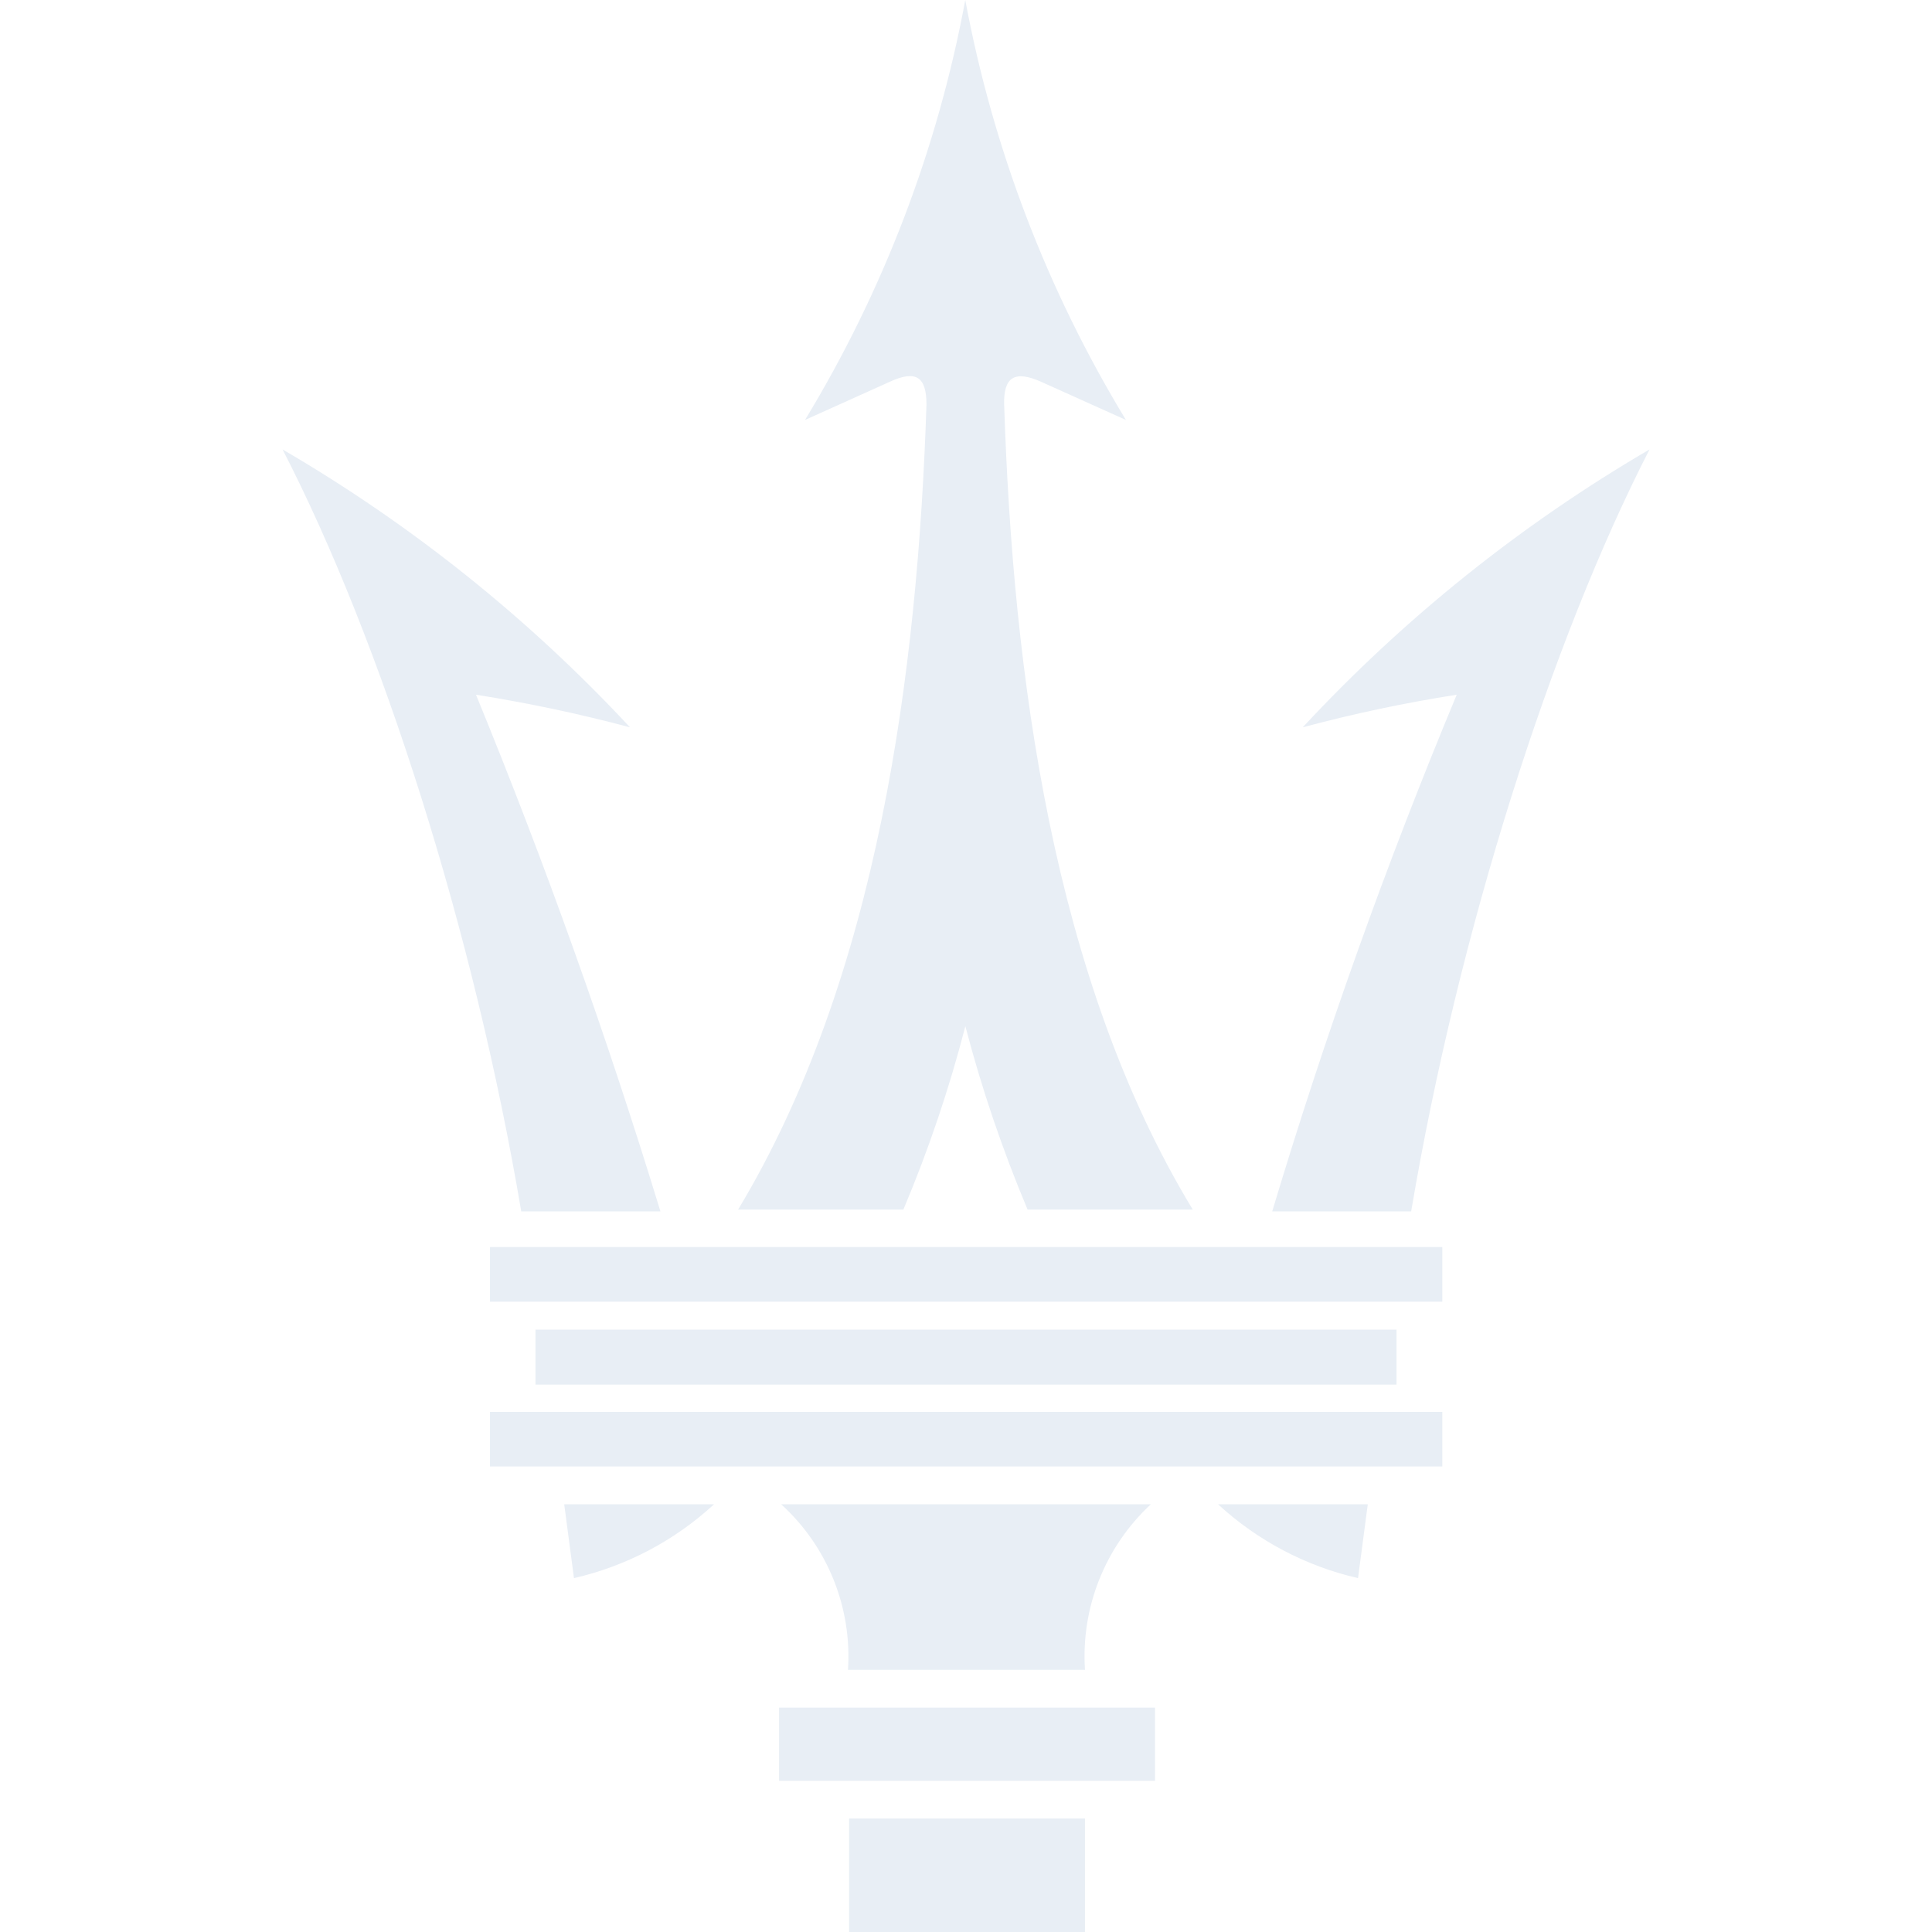
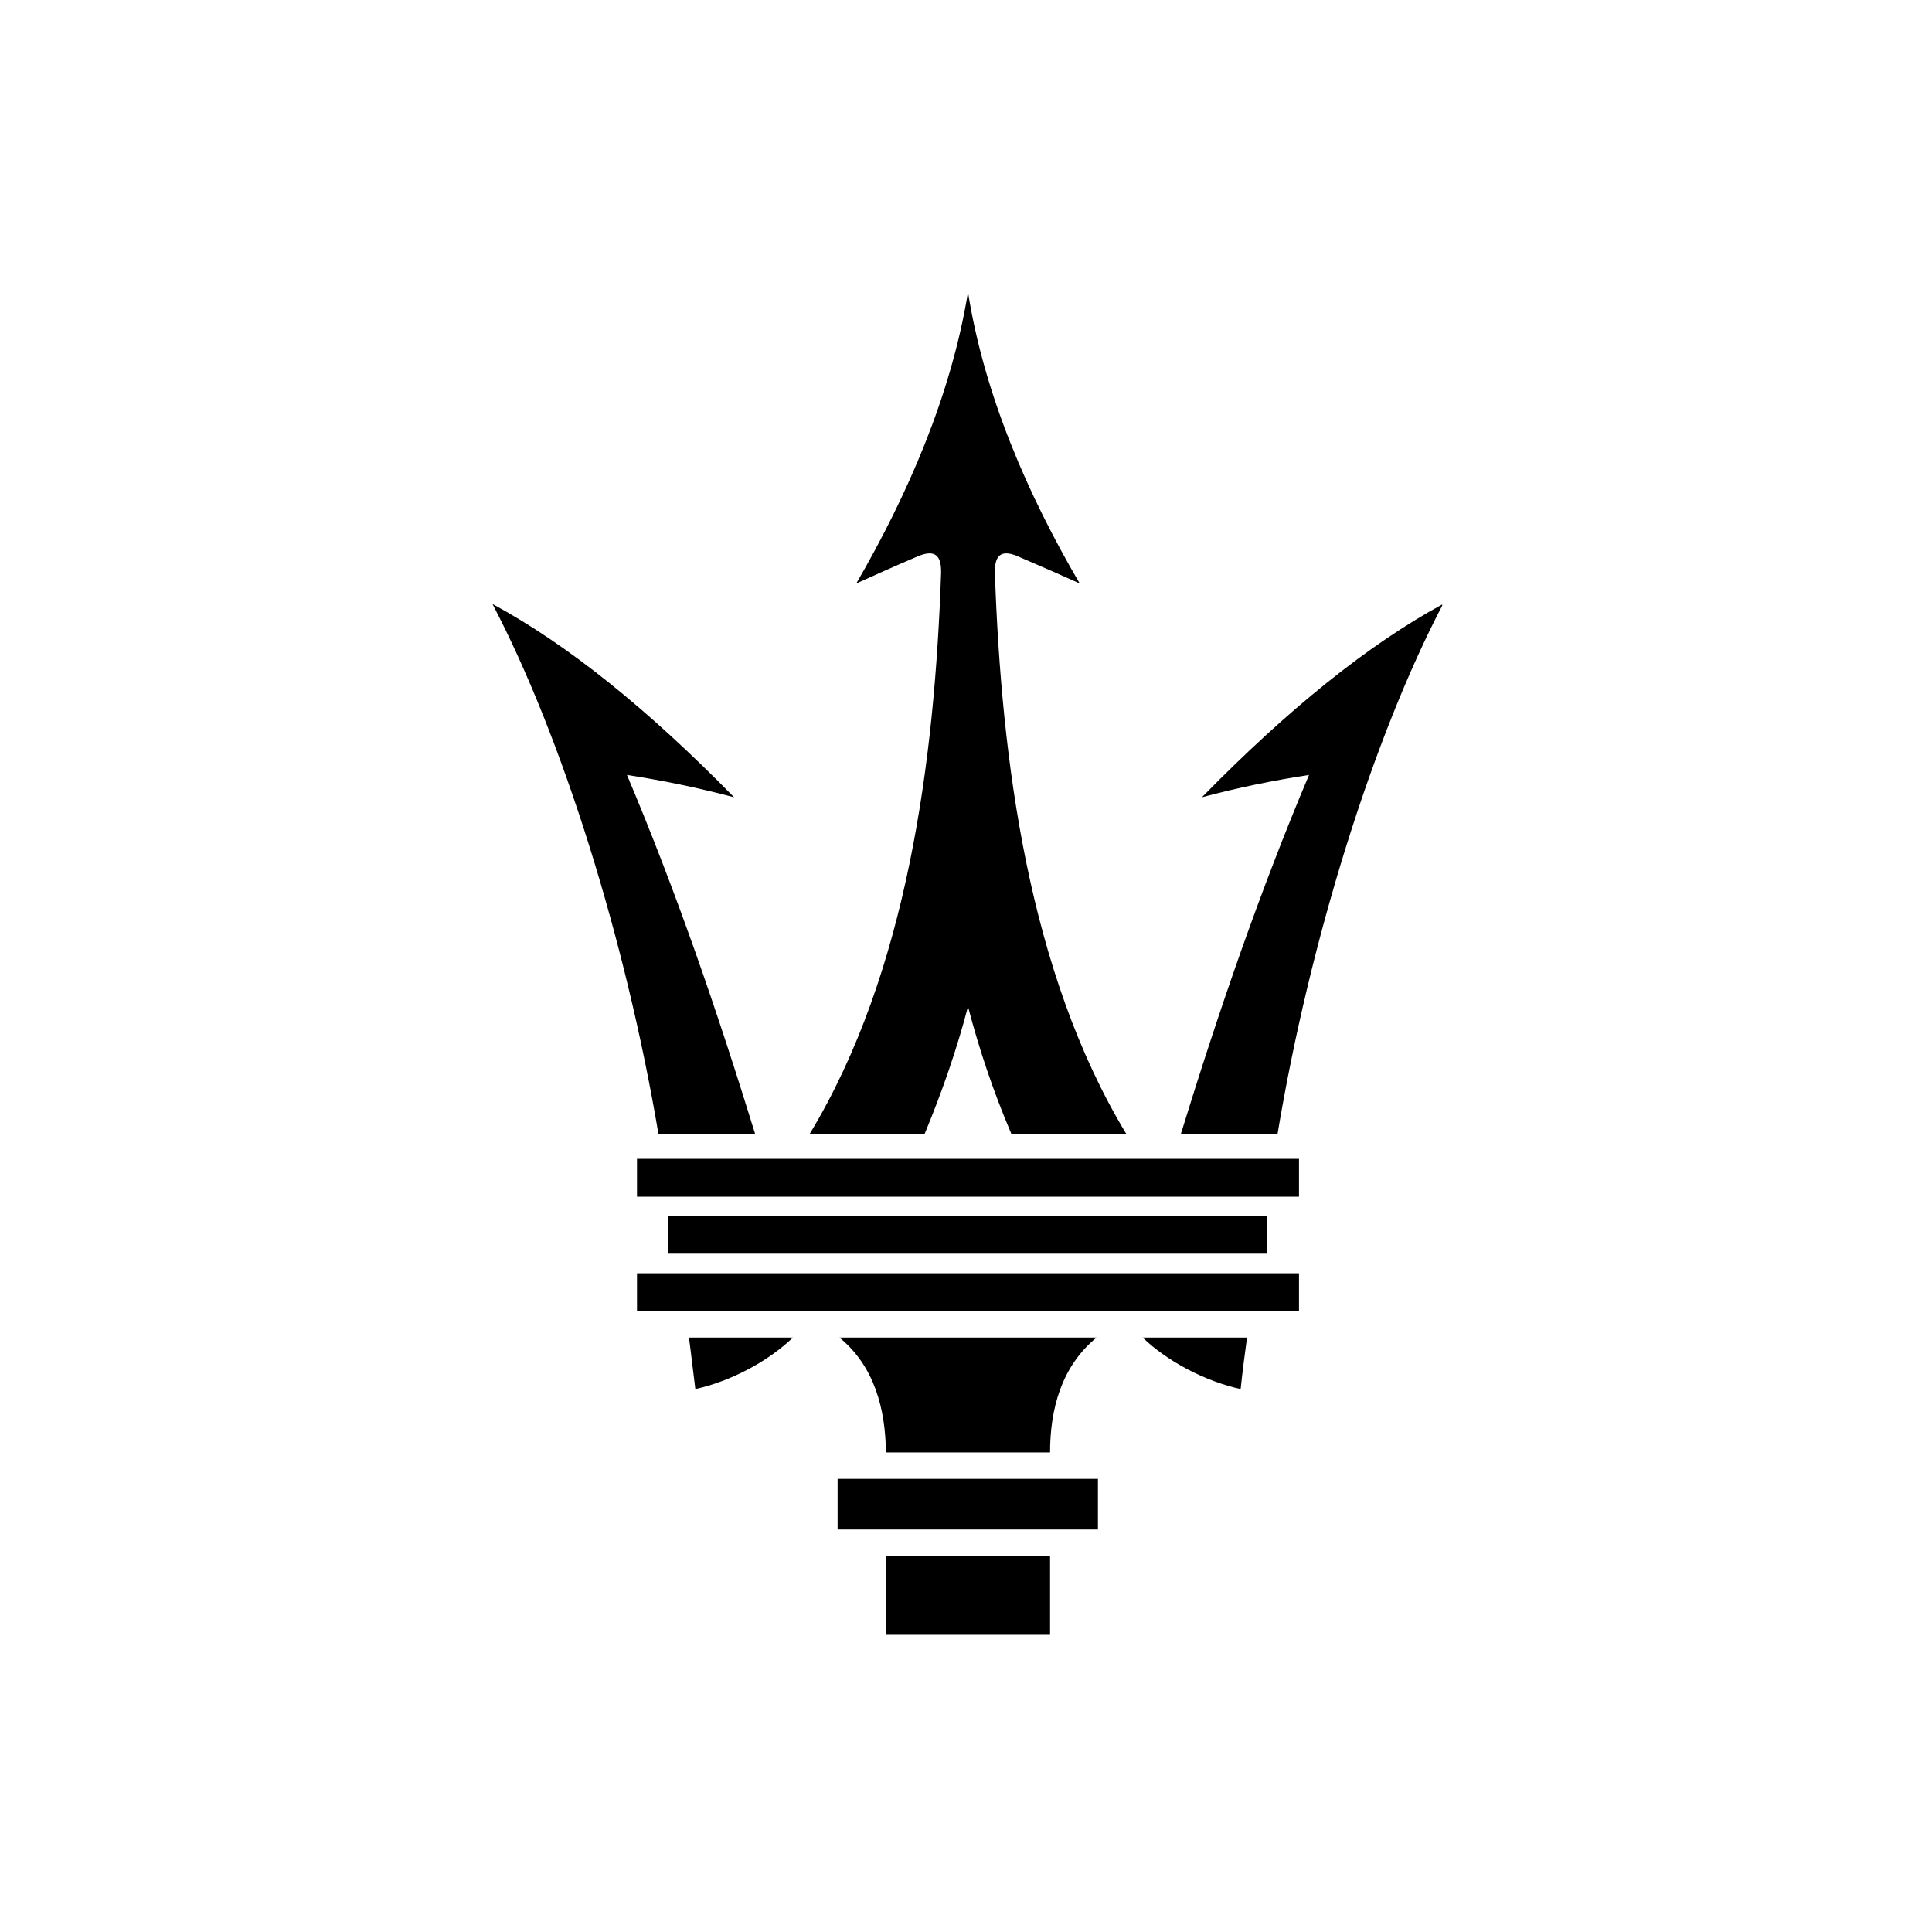
- <svg xmlns="http://www.w3.org/2000/svg" role="img" aria-label="Maserati" viewBox="0 0 24 24" fill="#E8EEF5">
-   <path fill="#E8EEF5" d="M9.678 21.213h4.67v.909h-4.67v-.909zm.87 2.787h2.93v-1.409h-2.93V24zm-.844-5.313c.575.523.881 1.28.83 2.056h2.944a2.575 2.575 0 0 1 .818-2.056H9.704zm-3.052-2.17v.683h10.696v-.683H6.652zm.478 3.087a3.833 3.833 0 0 0 1.74-.917H7.009l.121.917zm9.74 0l.121-.917h-1.86c.49.451 1.089.768 1.739.917zm-8.666-4.556A73.645 73.645 0 0 0 5.913 8.63c.644.102 1.283.237 1.913.405A18.885 18.885 0 0 0 3.51 5.583c1.226 2.378 2.378 5.987 2.965 9.465h1.73zm9.326 0c.587-3.478 1.74-7.087 2.961-9.465a18.877 18.877 0 0 0-4.308 3.452c.63-.169 1.268-.304 1.913-.405a65.966 65.966 0 0 0-2.292 6.418h1.726zM6.087 16.17h11.83v-.679H6.087v.679zm5.135-1.144c.312-.74.569-1.5.77-2.278.203.777.462 1.538.773 2.278h2.052c-1.743-2.87-2.234-6.665-2.343-10-.009-.343.13-.43.46-.283l1.053.474A15.501 15.501 0 0 1 11.991 0 15.494 15.494 0 0 1 10 5.217l1.052-.474c.33-.152.457-.06.457.283-.109 3.313-.6 7.109-2.34 10h2.053zm-5.135 3.191h11.83v-.678H6.087v.678z" />
+ <svg xmlns="http://www.w3.org/2000/svg" width="256" height="256" viewBox="0 0 256 256">
+   <svg width="126.206" height="178.281" x="64.897" y="38.86" viewBox="4107.105 2.535 2089.046 2951.031">
+     <defs>
+       <style>.pv-maserati-fil0{fill:#000}</style>
+     </defs>
+     <g id="pv-maserati-Layer_x0020_1">
+       <path d="M9614 3504h-217c5-11 10-21 15-31 36-71 73-94 153-94h111c-20 41-41 83-62 125" class="pv-maserati-fil0" />
+       <path d="M9380 3987c66-134 133-268 199-402h-217c-57 116-115 231-172 347-20 39-46 55-92 55h-528c72-143 143-286 214-430 30-60 41-64 112-64h63c61 0 90-17 115-66 10-20 19-40 29-59h-225c32-65 65-130 97-195h-142c-62 0-91 16-115 65-21 43-43 87-64 130h-119c-20 42-41 83-62 125h119c-25 49-195 390-219 439-19 39-46 55-91 55h-469l249-456h-172c-40 0-57 13-83 44 0-33-12-44-43-44h-119c-196 0-306 61-391 216-34 62-68 124-101 186-22 39-48 54-92 54-100 0-201 0-302 1-109 0-152-16-164-74-13-61 14-112 161-209 28-18 55-36 83-55 38-25 54-39 49-66-5-25-20-53-139-53-190 1-379 1-569 1-60 0-88 15-115 65-61 112-123 224-184 336-21 39-47 55-91 55h-912c13-38 26-77 39-115h455c90 0 127-23 160-99 14-34 29-69 43-103 11-25 20-62 2-90-22-32-77-49-159-49h-438c-140 0-203 39-252 154-31 71-61 143-91 214-31 73-80 88-150 88h-313c7-10 14-20 20-30 62-93 50-196-32-284-82-86-189-116-285-142-81 0-162 0-243-1-56 102-111 204-167 306-70 128-146 150-280 150h-294l249-456h-172c-41 0-58 13-83 44 0-33-12-44-44-44h-118c-196 0-306 61-391 216-34 62-68 124-101 186-22 39-47 54-92 54h-448c127-232 253-464 380-696 22-40-7-90-53-90H238c-121 0-181 31-238 128h770c-143 262-286 524-429 785h222c143-261 286-523 429-784h308c-143 261-286 523-429 784h222c143-261 286-523 429-784h308l-354 648c-16 29-32 70-15 99 15 24 51 37 105 37h584c29 0 41-9 59-30 0 23 19 30 42 30h1005c199 0 305-58 391-215 44-80 88-161 132-242 2 1 12 3 14 3 158 30 238 89 245 179 3 37-9 71-33 98-30 32-75 50-125 51-101 0-142 39-181 126h851c28 0 41-9 58-30 1 23 20 30 43 30h1258c85 0 122-22 164-100 49-89 98-179 147-269 34-61 76-85 149-85h222c-38 26-79 59-111 91-42 44-83 103-90 180-6 54 8 100 38 134 29 32 73 49 125 49h518c28 0 41-9 58-30 0 23 20 30 43 30h1088c29 0 41-9 59-30 0 23 19 30 42 30h1610c97 0 146-31 164-105 2-8 4-15 6-23-254 0-508 0-761 1m-4410-270c22-63 73-69 119-69h248c-6 17-11 34-17 51-20 59-66 64-107 64h-259c6-15 11-31 16-46m-2255 184c-35 63-75 86-149 86h-123c44-81 89-161 133-242 34-62 75-86 148-86h123c-44 81-88 162-132 242m4919 0c-34 63-74 86-148 86h-123c44-81 89-161 133-242 33-62 75-86 148-86h123c-44 81-88 162-133 242M4870 2714v-111h571v111zm286 231h180v-173h-360v173zm-180-400c-1-95-25-189-102-252h564c-77 63-102 157-102 252zm-477-436v-82h1313v82zm59 297c77-17 159-60 214-113h-228c5 37 9 75 14 113m1196 0c-77-17-160-60-215-113h229c-5 37-10 75-14 113m-1277-560c-72-426-211-870-364-1162 165 89 341 231 530 424-79-21-157-37-235-49 109 258 199 521 281 787zm1358 0c71-426 210-870 363-1162-164 89-340 231-529 424 78-21 157-37 235-49-109 258-199 521-281 787zm-1405 138v-83h1452v83zm481-1345c112-193 208-412 245-639 36 227 132 446 245 639-40-18-83-37-130-57-40-19-57-8-56 34 14 410 74 876 288 1230h-252c-40-94-71-187-95-279-24 92-56 185-95 279h-252c214-354 274-820 288-1230 1-42-16-53-57-34-47 20-89 39-129 57m-481 1596v-83h1452v83z" class="pv-maserati-fil0" />
+     </g>
+   </svg>
</svg>
